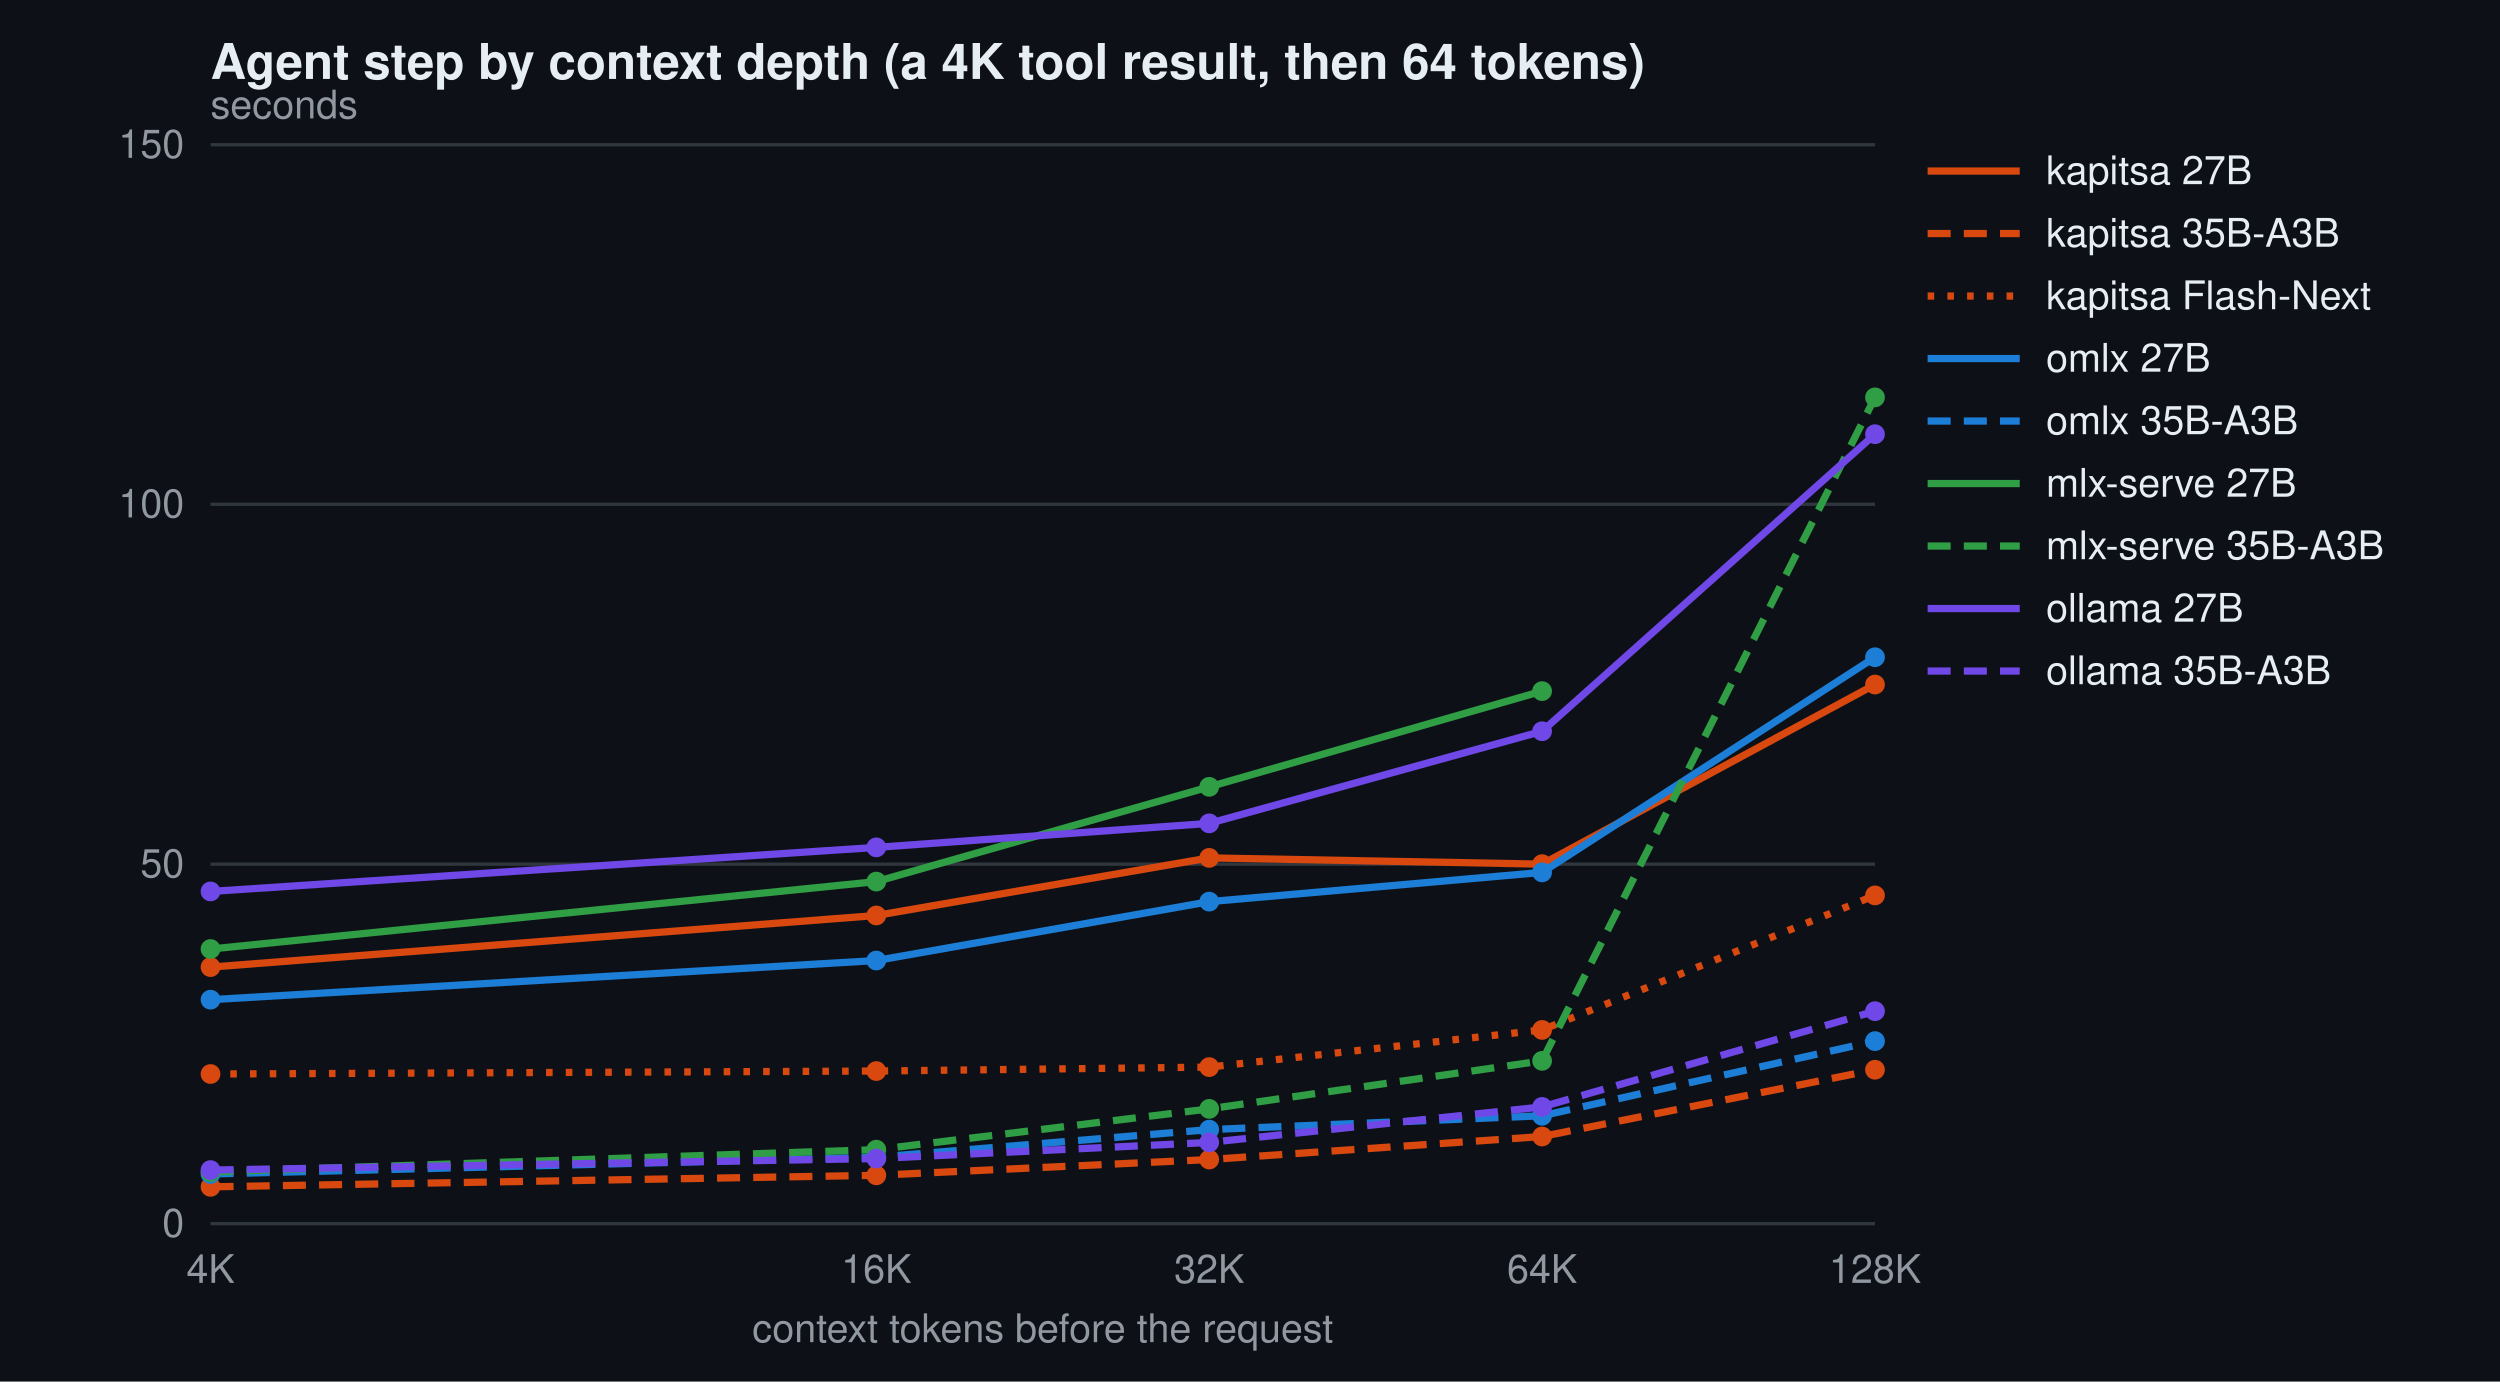
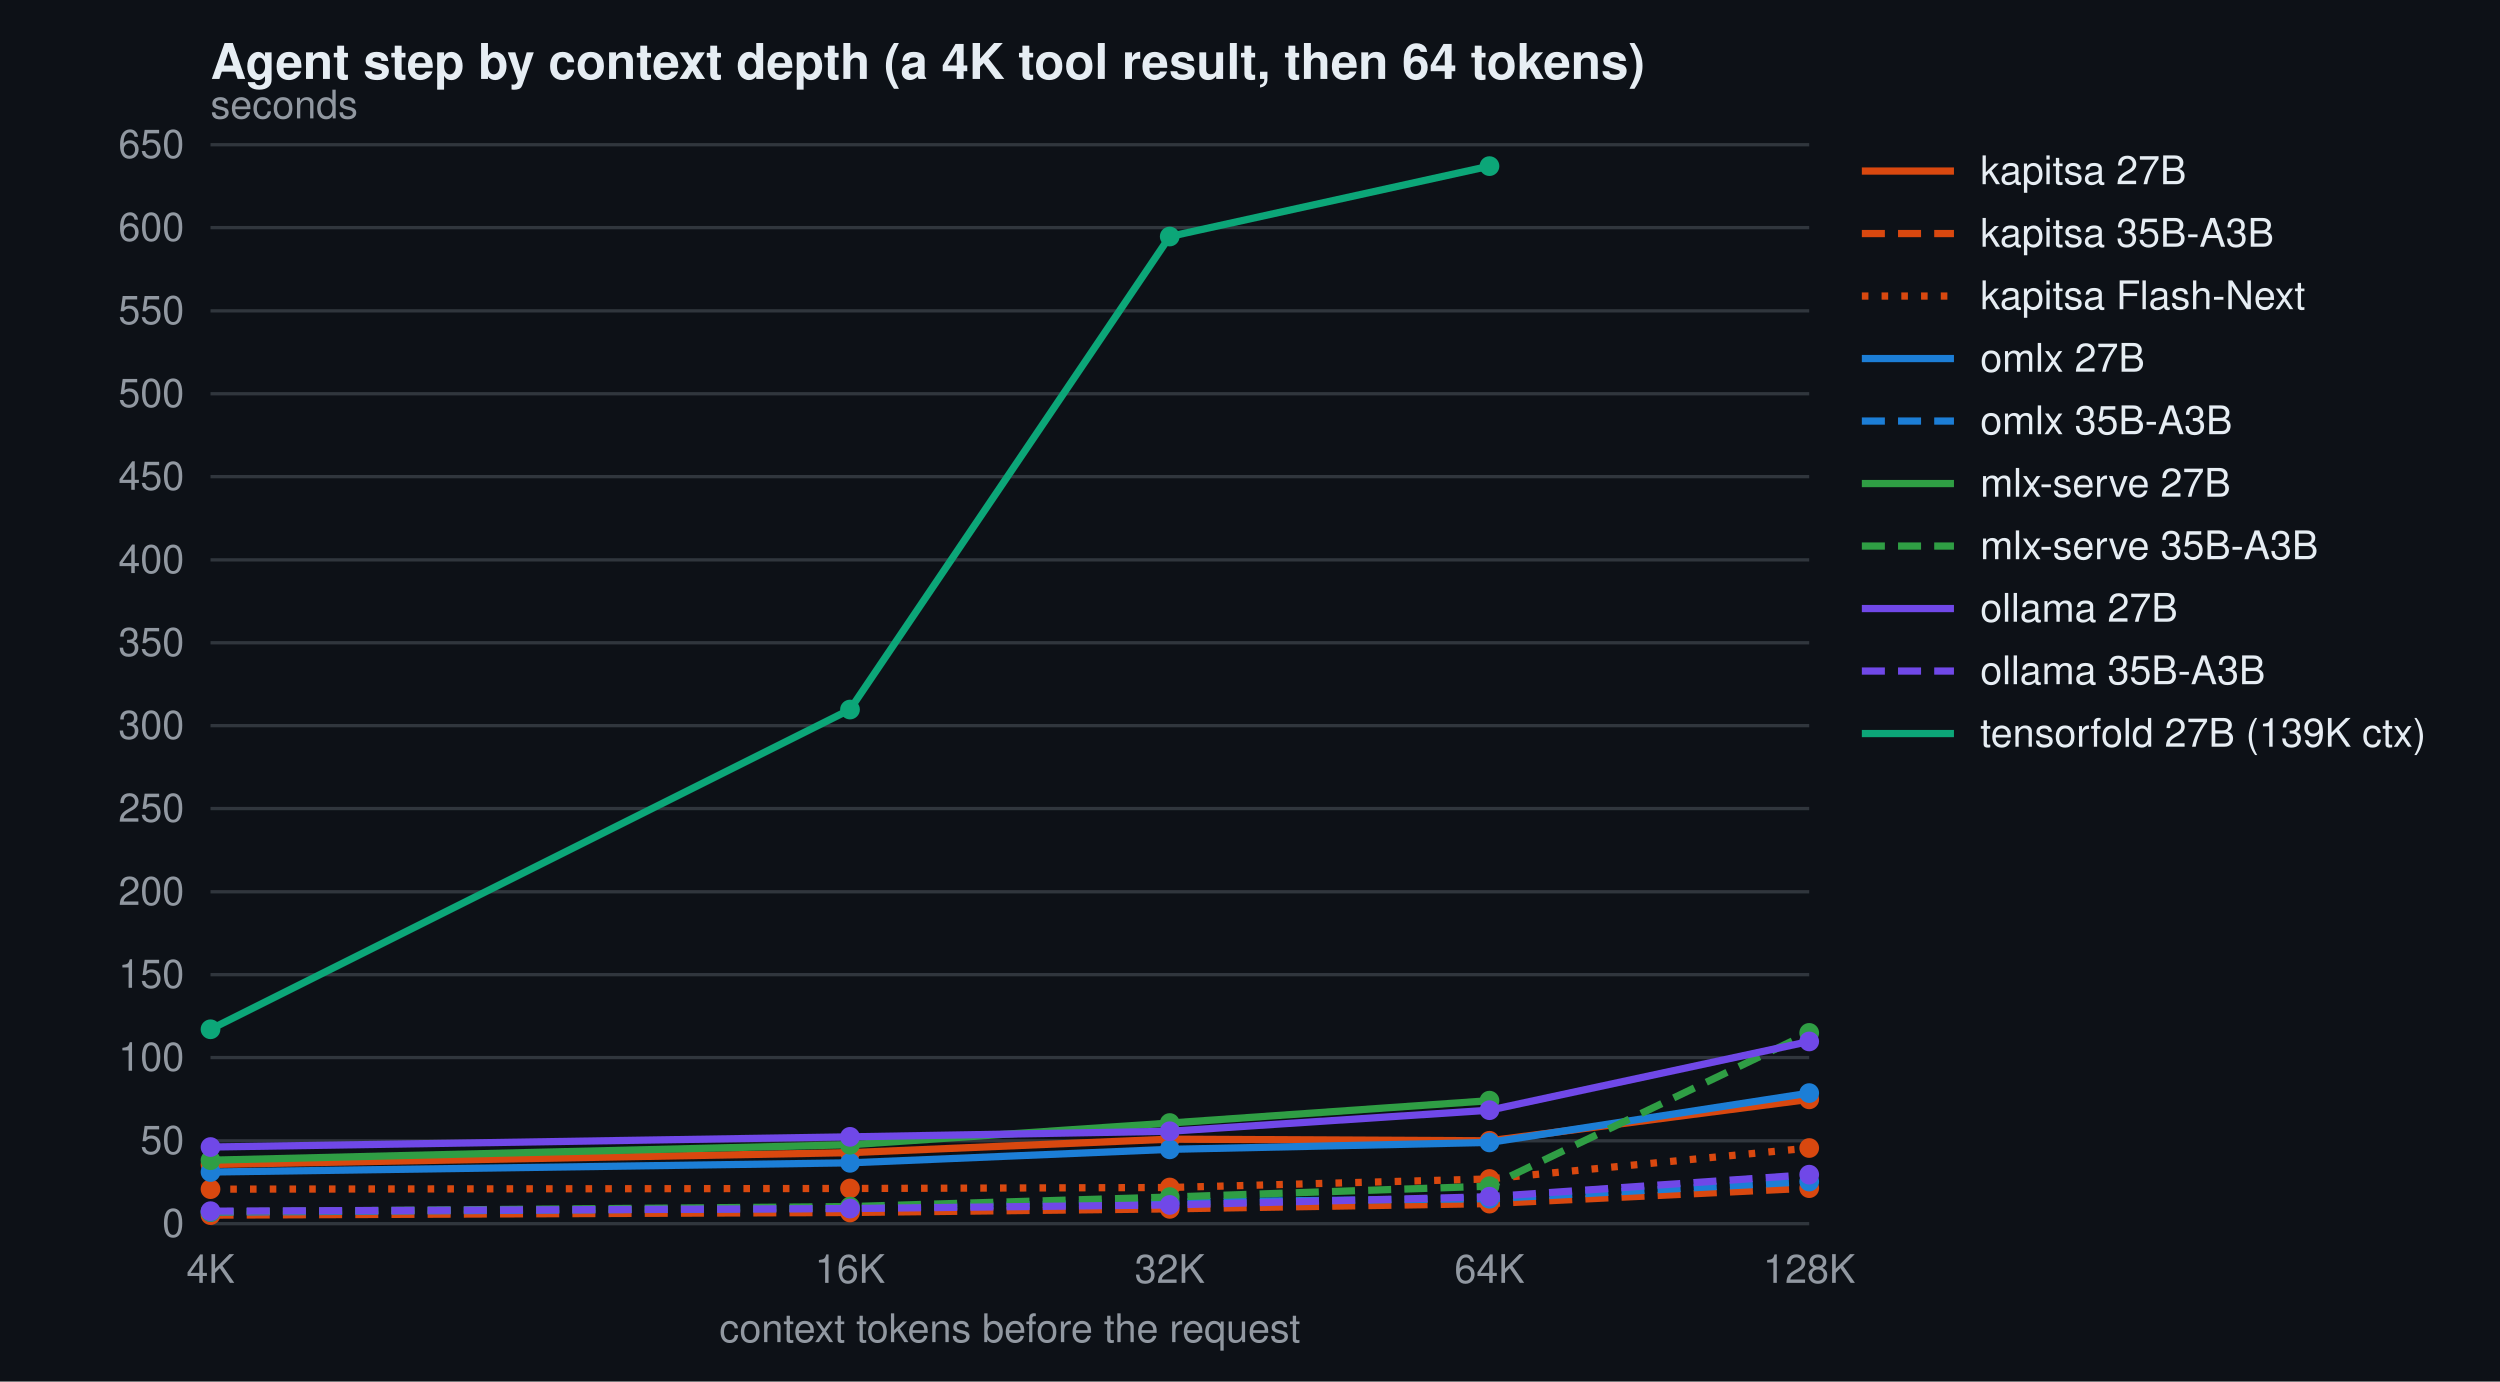
<svg xmlns="http://www.w3.org/2000/svg" width="760" height="420" viewBox="0 0 760 420" font-family="-apple-system, Segoe UI, Helvetica, Arial, sans-serif" font-size="12">
  <rect width="760" height="420" fill="#0d1117" />
  <text x="64" y="24" font-size="15" font-weight="600" fill="#e6edf3">Agent step by context depth (a 4K tool result, then 64 tokens)</text>
-   <line x1="64" x2="570" y1="372.0" y2="372.0" stroke="#30363d" stroke-width="1" />
+   <line x1="64" x2="550" y1="372.0" y2="372.0" stroke="#30363d" stroke-width="1" />
  <text x="56" y="376.0" text-anchor="end" fill="#9198a1">0</text>
-   <line x1="64" x2="570" y1="262.7" y2="262.7" stroke="#30363d" stroke-width="1" />
-   <text x="56" y="266.7" text-anchor="end" fill="#9198a1">50</text>
-   <line x1="64" x2="570" y1="153.3" y2="153.3" stroke="#30363d" stroke-width="1" />
-   <text x="56" y="157.3" text-anchor="end" fill="#9198a1">100</text>
-   <line x1="64" x2="570" y1="44.0" y2="44.0" stroke="#30363d" stroke-width="1" />
-   <text x="56" y="48.0" text-anchor="end" fill="#9198a1">150</text>
+   <line x1="64" x2="550" y1="346.8" y2="346.8" stroke="#30363d" stroke-width="1" />
+   <text x="56" y="350.8" text-anchor="end" fill="#9198a1">50</text>
+   <line x1="64" x2="550" y1="321.5" y2="321.5" stroke="#30363d" stroke-width="1" />
+   <text x="56" y="325.5" text-anchor="end" fill="#9198a1">100</text>
+   <line x1="64" x2="550" y1="296.3" y2="296.3" stroke="#30363d" stroke-width="1" />
+   <text x="56" y="300.3" text-anchor="end" fill="#9198a1">150</text>
+   <line x1="64" x2="550" y1="271.1" y2="271.1" stroke="#30363d" stroke-width="1" />
+   <text x="56" y="275.1" text-anchor="end" fill="#9198a1">200</text>
+   <line x1="64" x2="550" y1="245.8" y2="245.8" stroke="#30363d" stroke-width="1" />
+   <text x="56" y="249.8" text-anchor="end" fill="#9198a1">250</text>
+   <line x1="64" x2="550" y1="220.6" y2="220.6" stroke="#30363d" stroke-width="1" />
+   <text x="56" y="224.6" text-anchor="end" fill="#9198a1">300</text>
+   <line x1="64" x2="550" y1="195.4" y2="195.4" stroke="#30363d" stroke-width="1" />
+   <text x="56" y="199.4" text-anchor="end" fill="#9198a1">350</text>
+   <line x1="64" x2="550" y1="170.2" y2="170.2" stroke="#30363d" stroke-width="1" />
+   <text x="56" y="174.2" text-anchor="end" fill="#9198a1">400</text>
+   <line x1="64" x2="550" y1="144.9" y2="144.9" stroke="#30363d" stroke-width="1" />
+   <text x="56" y="148.9" text-anchor="end" fill="#9198a1">450</text>
+   <line x1="64" x2="550" y1="119.7" y2="119.7" stroke="#30363d" stroke-width="1" />
+   <text x="56" y="123.7" text-anchor="end" fill="#9198a1">500</text>
+   <line x1="64" x2="550" y1="94.5" y2="94.5" stroke="#30363d" stroke-width="1" />
+   <text x="56" y="98.5" text-anchor="end" fill="#9198a1">550</text>
+   <line x1="64" x2="550" y1="69.2" y2="69.2" stroke="#30363d" stroke-width="1" />
+   <text x="56" y="73.2" text-anchor="end" fill="#9198a1">600</text>
+   <line x1="64" x2="550" y1="44.0" y2="44.0" stroke="#30363d" stroke-width="1" />
+   <text x="56" y="48.0" text-anchor="end" fill="#9198a1">650</text>
  <text x="64.0" y="390" text-anchor="middle" fill="#9198a1">4K</text>
-   <text x="266.4" y="390" text-anchor="middle" fill="#9198a1">16K</text>
-   <text x="367.6" y="390" text-anchor="middle" fill="#9198a1">32K</text>
-   <text x="468.8" y="390" text-anchor="middle" fill="#9198a1">64K</text>
-   <text x="570.0" y="390" text-anchor="middle" fill="#9198a1">128K</text>
-   <text x="317" y="408" text-anchor="middle" fill="#9198a1">context tokens before the request</text>
+   <text x="258.4" y="390" text-anchor="middle" fill="#9198a1">16K</text>
+   <text x="355.6" y="390" text-anchor="middle" fill="#9198a1">32K</text>
+   <text x="452.8" y="390" text-anchor="middle" fill="#9198a1">64K</text>
+   <text x="550.0" y="390" text-anchor="middle" fill="#9198a1">128K</text>
+   <text x="307" y="408" text-anchor="middle" fill="#9198a1">context tokens before the request</text>
  <text x="64" y="36" fill="#9198a1">seconds</text>
-   <path d="M64.0,294.0 L266.4,278.3 L367.6,260.8 L468.8,262.7 L570.0,208.1" fill="none" stroke="#d9480f" stroke-width="2.2" stroke-dasharray="" stroke-linejoin="round" />
-   <circle cx="64.0" cy="294.0" r="3" fill="#d9480f" />
-   <circle cx="266.4" cy="278.3" r="3" fill="#d9480f" />
-   <circle cx="367.6" cy="260.8" r="3" fill="#d9480f" />
-   <circle cx="468.8" cy="262.7" r="3" fill="#d9480f" />
-   <circle cx="570.0" cy="208.1" r="3" fill="#d9480f" />
-   <line x1="586" x2="614" y1="52" y2="52" stroke="#d9480f" stroke-width="2.2" stroke-dasharray="" />
-   <text x="622" y="56" fill="#e6edf3">kapitsa 27B</text>
-   <path d="M64.0,360.8 L266.4,357.3 L367.6,352.5 L468.8,345.5 L570.0,325.2" fill="none" stroke="#d9480f" stroke-width="2.2" stroke-dasharray="7 4" stroke-linejoin="round" />
-   <circle cx="64.0" cy="360.8" r="3" fill="#d9480f" />
-   <circle cx="266.4" cy="357.3" r="3" fill="#d9480f" />
-   <circle cx="367.6" cy="352.5" r="3" fill="#d9480f" />
-   <circle cx="468.8" cy="345.5" r="3" fill="#d9480f" />
-   <circle cx="570.0" cy="325.2" r="3" fill="#d9480f" />
-   <line x1="586" x2="614" y1="71" y2="71" stroke="#d9480f" stroke-width="2.2" stroke-dasharray="7 4" />
-   <text x="622" y="75" fill="#e6edf3">kapitsa 35B-A3B</text>
-   <path d="M64.0,326.5 L266.4,325.6 L367.6,324.4 L468.8,313.1 L570.0,272.2" fill="none" stroke="#d9480f" stroke-width="2.2" stroke-dasharray="2 4" stroke-linejoin="round" />
-   <circle cx="64.0" cy="326.5" r="3" fill="#d9480f" />
-   <circle cx="266.4" cy="325.6" r="3" fill="#d9480f" />
-   <circle cx="367.6" cy="324.4" r="3" fill="#d9480f" />
-   <circle cx="468.8" cy="313.1" r="3" fill="#d9480f" />
-   <circle cx="570.0" cy="272.2" r="3" fill="#d9480f" />
-   <line x1="586" x2="614" y1="90" y2="90" stroke="#d9480f" stroke-width="2.2" stroke-dasharray="2 4" />
-   <text x="622" y="94" fill="#e6edf3">kapitsa Flash-Next</text>
-   <path d="M64.0,303.9 L266.4,292.0 L367.6,274.1 L468.8,265.2 L570.0,199.8" fill="none" stroke="#1c7ed6" stroke-width="2.2" stroke-dasharray="" stroke-linejoin="round" />
-   <circle cx="64.0" cy="303.9" r="3" fill="#1c7ed6" />
-   <circle cx="266.4" cy="292.0" r="3" fill="#1c7ed6" />
-   <circle cx="367.6" cy="274.1" r="3" fill="#1c7ed6" />
-   <circle cx="468.8" cy="265.2" r="3" fill="#1c7ed6" />
-   <circle cx="570.0" cy="199.8" r="3" fill="#1c7ed6" />
-   <line x1="586" x2="614" y1="109" y2="109" stroke="#1c7ed6" stroke-width="2.2" stroke-dasharray="" />
-   <text x="622" y="113" fill="#e6edf3">omlx 27B</text>
-   <path d="M64.0,356.9 L266.4,351.8 L367.6,343.4 L468.8,339.2 L570.0,316.5" fill="none" stroke="#1c7ed6" stroke-width="2.2" stroke-dasharray="7 4" stroke-linejoin="round" />
-   <circle cx="64.0" cy="356.9" r="3" fill="#1c7ed6" />
-   <circle cx="266.4" cy="351.8" r="3" fill="#1c7ed6" />
-   <circle cx="367.6" cy="343.4" r="3" fill="#1c7ed6" />
-   <circle cx="468.8" cy="339.2" r="3" fill="#1c7ed6" />
-   <circle cx="570.0" cy="316.5" r="3" fill="#1c7ed6" />
-   <line x1="586" x2="614" y1="128" y2="128" stroke="#1c7ed6" stroke-width="2.2" stroke-dasharray="7 4" />
-   <text x="622" y="132" fill="#e6edf3">omlx 35B-A3B</text>
-   <path d="M64.0,288.5 L266.4,268.0 L367.6,239.2 L468.8,210.1" fill="none" stroke="#2f9e44" stroke-width="2.2" stroke-dasharray="" stroke-linejoin="round" />
-   <circle cx="64.0" cy="288.5" r="3" fill="#2f9e44" />
-   <circle cx="266.4" cy="268.0" r="3" fill="#2f9e44" />
-   <circle cx="367.6" cy="239.2" r="3" fill="#2f9e44" />
-   <circle cx="468.8" cy="210.1" r="3" fill="#2f9e44" />
-   <line x1="586" x2="614" y1="147" y2="147" stroke="#2f9e44" stroke-width="2.2" stroke-dasharray="" />
-   <text x="622" y="151" fill="#e6edf3">mlx-serve 27B</text>
-   <path d="M64.0,356.3 L266.4,349.5 L367.6,337.1 L468.8,322.5 L570.0,120.8" fill="none" stroke="#2f9e44" stroke-width="2.2" stroke-dasharray="7 4" stroke-linejoin="round" />
-   <circle cx="64.0" cy="356.3" r="3" fill="#2f9e44" />
-   <circle cx="266.4" cy="349.5" r="3" fill="#2f9e44" />
-   <circle cx="367.6" cy="337.1" r="3" fill="#2f9e44" />
-   <circle cx="468.8" cy="322.5" r="3" fill="#2f9e44" />
-   <circle cx="570.0" cy="120.8" r="3" fill="#2f9e44" />
-   <line x1="586" x2="614" y1="166" y2="166" stroke="#2f9e44" stroke-width="2.2" stroke-dasharray="7 4" />
-   <text x="622" y="170" fill="#e6edf3">mlx-serve 35B-A3B</text>
-   <path d="M64.0,271.0 L266.4,257.6 L367.6,250.3 L468.8,222.3 L570.0,132.0" fill="none" stroke="#7048e8" stroke-width="2.2" stroke-dasharray="" stroke-linejoin="round" />
-   <circle cx="64.0" cy="271.0" r="3" fill="#7048e8" />
-   <circle cx="266.4" cy="257.6" r="3" fill="#7048e8" />
-   <circle cx="367.6" cy="250.3" r="3" fill="#7048e8" />
-   <circle cx="468.8" cy="222.3" r="3" fill="#7048e8" />
-   <circle cx="570.0" cy="132.0" r="3" fill="#7048e8" />
-   <line x1="586" x2="614" y1="185" y2="185" stroke="#7048e8" stroke-width="2.2" stroke-dasharray="" />
-   <text x="622" y="189" fill="#e6edf3">ollama 27B</text>
-   <path d="M64.0,355.7 L266.4,352.2 L367.6,347.3 L468.8,336.5 L570.0,307.4" fill="none" stroke="#7048e8" stroke-width="2.2" stroke-dasharray="7 4" stroke-linejoin="round" />
-   <circle cx="64.0" cy="355.7" r="3" fill="#7048e8" />
-   <circle cx="266.4" cy="352.2" r="3" fill="#7048e8" />
-   <circle cx="367.6" cy="347.3" r="3" fill="#7048e8" />
-   <circle cx="468.8" cy="336.5" r="3" fill="#7048e8" />
-   <circle cx="570.0" cy="307.4" r="3" fill="#7048e8" />
-   <line x1="586" x2="614" y1="204" y2="204" stroke="#7048e8" stroke-width="2.2" stroke-dasharray="7 4" />
-   <text x="622" y="208" fill="#e6edf3">ollama 35B-A3B</text>
+   <path d="M64.0,354.0 L258.4,350.4 L355.6,346.3 L452.8,346.8 L550.0,334.2" fill="none" stroke="#d9480f" stroke-width="2.2" stroke-dasharray="" stroke-linejoin="round" />
+   <circle cx="64.0" cy="354.0" r="3" fill="#d9480f" />
+   <circle cx="258.4" cy="350.4" r="3" fill="#d9480f" />
+   <circle cx="355.6" cy="346.3" r="3" fill="#d9480f" />
+   <circle cx="452.8" cy="346.8" r="3" fill="#d9480f" />
+   <circle cx="550.0" cy="334.2" r="3" fill="#d9480f" />
+   <line x1="566" x2="594" y1="52" y2="52" stroke="#d9480f" stroke-width="2.2" stroke-dasharray="" />
+   <text x="602" y="56" fill="#e6edf3">kapitsa 27B</text>
+   <path d="M64.0,369.4 L258.4,368.6 L355.6,367.5 L452.8,365.9 L550.0,361.2" fill="none" stroke="#d9480f" stroke-width="2.2" stroke-dasharray="7 4" stroke-linejoin="round" />
+   <circle cx="64.0" cy="369.4" r="3" fill="#d9480f" />
+   <circle cx="258.4" cy="368.6" r="3" fill="#d9480f" />
+   <circle cx="355.6" cy="367.5" r="3" fill="#d9480f" />
+   <circle cx="452.8" cy="365.9" r="3" fill="#d9480f" />
+   <circle cx="550.0" cy="361.2" r="3" fill="#d9480f" />
+   <line x1="566" x2="594" y1="71" y2="71" stroke="#d9480f" stroke-width="2.2" stroke-dasharray="7 4" />
+   <text x="602" y="75" fill="#e6edf3">kapitsa 35B-A3B</text>
+   <path d="M64.0,361.5 L258.4,361.3 L355.6,361.0 L452.8,358.4 L550.0,349.0" fill="none" stroke="#d9480f" stroke-width="2.2" stroke-dasharray="2 4" stroke-linejoin="round" />
+   <circle cx="64.0" cy="361.5" r="3" fill="#d9480f" />
+   <circle cx="258.4" cy="361.3" r="3" fill="#d9480f" />
+   <circle cx="355.6" cy="361.0" r="3" fill="#d9480f" />
+   <circle cx="452.8" cy="358.4" r="3" fill="#d9480f" />
+   <circle cx="550.0" cy="349.0" r="3" fill="#d9480f" />
+   <line x1="566" x2="594" y1="90" y2="90" stroke="#d9480f" stroke-width="2.2" stroke-dasharray="2 4" />
+   <text x="602" y="94" fill="#e6edf3">kapitsa Flash-Next</text>
+   <path d="M64.0,356.3 L258.4,353.5 L355.6,349.4 L452.8,347.3 L550.0,332.3" fill="none" stroke="#1c7ed6" stroke-width="2.2" stroke-dasharray="" stroke-linejoin="round" />
+   <circle cx="64.0" cy="356.3" r="3" fill="#1c7ed6" />
+   <circle cx="258.4" cy="353.5" r="3" fill="#1c7ed6" />
+   <circle cx="355.6" cy="349.4" r="3" fill="#1c7ed6" />
+   <circle cx="452.8" cy="347.3" r="3" fill="#1c7ed6" />
+   <circle cx="550.0" cy="332.3" r="3" fill="#1c7ed6" />
+   <line x1="566" x2="594" y1="109" y2="109" stroke="#1c7ed6" stroke-width="2.2" stroke-dasharray="" />
+   <text x="602" y="113" fill="#e6edf3">omlx 27B</text>
+   <path d="M64.0,368.5 L258.4,367.3 L355.6,365.4 L452.8,364.4 L550.0,359.2" fill="none" stroke="#1c7ed6" stroke-width="2.2" stroke-dasharray="7 4" stroke-linejoin="round" />
+   <circle cx="64.0" cy="368.5" r="3" fill="#1c7ed6" />
+   <circle cx="258.4" cy="367.3" r="3" fill="#1c7ed6" />
+   <circle cx="355.6" cy="365.4" r="3" fill="#1c7ed6" />
+   <circle cx="452.8" cy="364.4" r="3" fill="#1c7ed6" />
+   <circle cx="550.0" cy="359.2" r="3" fill="#1c7ed6" />
+   <line x1="566" x2="594" y1="128" y2="128" stroke="#1c7ed6" stroke-width="2.2" stroke-dasharray="7 4" />
+   <text x="602" y="132" fill="#e6edf3">omlx 35B-A3B</text>
+   <path d="M64.0,352.7 L258.4,348.0 L355.6,341.4 L452.8,334.6" fill="none" stroke="#2f9e44" stroke-width="2.2" stroke-dasharray="" stroke-linejoin="round" />
+   <circle cx="64.0" cy="352.7" r="3" fill="#2f9e44" />
+   <circle cx="258.4" cy="348.0" r="3" fill="#2f9e44" />
+   <circle cx="355.6" cy="341.4" r="3" fill="#2f9e44" />
+   <circle cx="452.8" cy="334.6" r="3" fill="#2f9e44" />
+   <line x1="566" x2="594" y1="147" y2="147" stroke="#2f9e44" stroke-width="2.2" stroke-dasharray="" />
+   <text x="602" y="151" fill="#e6edf3">mlx-serve 27B</text>
+   <path d="M64.0,368.4 L258.4,366.8 L355.6,363.9 L452.8,360.6 L550.0,314.0" fill="none" stroke="#2f9e44" stroke-width="2.2" stroke-dasharray="7 4" stroke-linejoin="round" />
+   <circle cx="64.0" cy="368.4" r="3" fill="#2f9e44" />
+   <circle cx="258.4" cy="366.8" r="3" fill="#2f9e44" />
+   <circle cx="355.6" cy="363.9" r="3" fill="#2f9e44" />
+   <circle cx="452.8" cy="360.6" r="3" fill="#2f9e44" />
+   <circle cx="550.0" cy="314.0" r="3" fill="#2f9e44" />
+   <line x1="566" x2="594" y1="166" y2="166" stroke="#2f9e44" stroke-width="2.2" stroke-dasharray="7 4" />
+   <text x="602" y="170" fill="#e6edf3">mlx-serve 35B-A3B</text>
+   <path d="M64.0,348.7 L258.4,345.6 L355.6,343.9 L452.8,337.5 L550.0,316.6" fill="none" stroke="#7048e8" stroke-width="2.2" stroke-dasharray="" stroke-linejoin="round" />
+   <circle cx="64.0" cy="348.7" r="3" fill="#7048e8" />
+   <circle cx="258.4" cy="345.6" r="3" fill="#7048e8" />
+   <circle cx="355.6" cy="343.9" r="3" fill="#7048e8" />
+   <circle cx="452.8" cy="337.5" r="3" fill="#7048e8" />
+   <circle cx="550.0" cy="316.6" r="3" fill="#7048e8" />
+   <line x1="566" x2="594" y1="185" y2="185" stroke="#7048e8" stroke-width="2.2" stroke-dasharray="" />
+   <text x="602" y="189" fill="#e6edf3">ollama 27B</text>
+   <path d="M64.0,368.2 L258.4,367.4 L355.6,366.3 L452.8,363.8 L550.0,357.1" fill="none" stroke="#7048e8" stroke-width="2.2" stroke-dasharray="7 4" stroke-linejoin="round" />
+   <circle cx="64.0" cy="368.2" r="3" fill="#7048e8" />
+   <circle cx="258.4" cy="367.4" r="3" fill="#7048e8" />
+   <circle cx="355.6" cy="366.3" r="3" fill="#7048e8" />
+   <circle cx="452.8" cy="363.8" r="3" fill="#7048e8" />
+   <circle cx="550.0" cy="357.1" r="3" fill="#7048e8" />
+   <line x1="566" x2="594" y1="204" y2="204" stroke="#7048e8" stroke-width="2.2" stroke-dasharray="7 4" />
+   <text x="602" y="208" fill="#e6edf3">ollama 35B-A3B</text>
+   <path d="M64.0,312.9 L258.4,215.7 L355.6,71.9 L452.8,50.5" fill="none" stroke="#0ca678" stroke-width="2.2" stroke-dasharray="" stroke-linejoin="round" />
+   <circle cx="64.0" cy="312.9" r="3" fill="#0ca678" />
+   <circle cx="258.4" cy="215.7" r="3" fill="#0ca678" />
+   <circle cx="355.6" cy="71.9" r="3" fill="#0ca678" />
+   <circle cx="452.8" cy="50.5" r="3" fill="#0ca678" />
+   <line x1="566" x2="594" y1="223" y2="223" stroke="#0ca678" stroke-width="2.2" stroke-dasharray="" />
+   <text x="602" y="227" fill="#e6edf3">tensorfold 27B (139K ctx)</text>
</svg>
